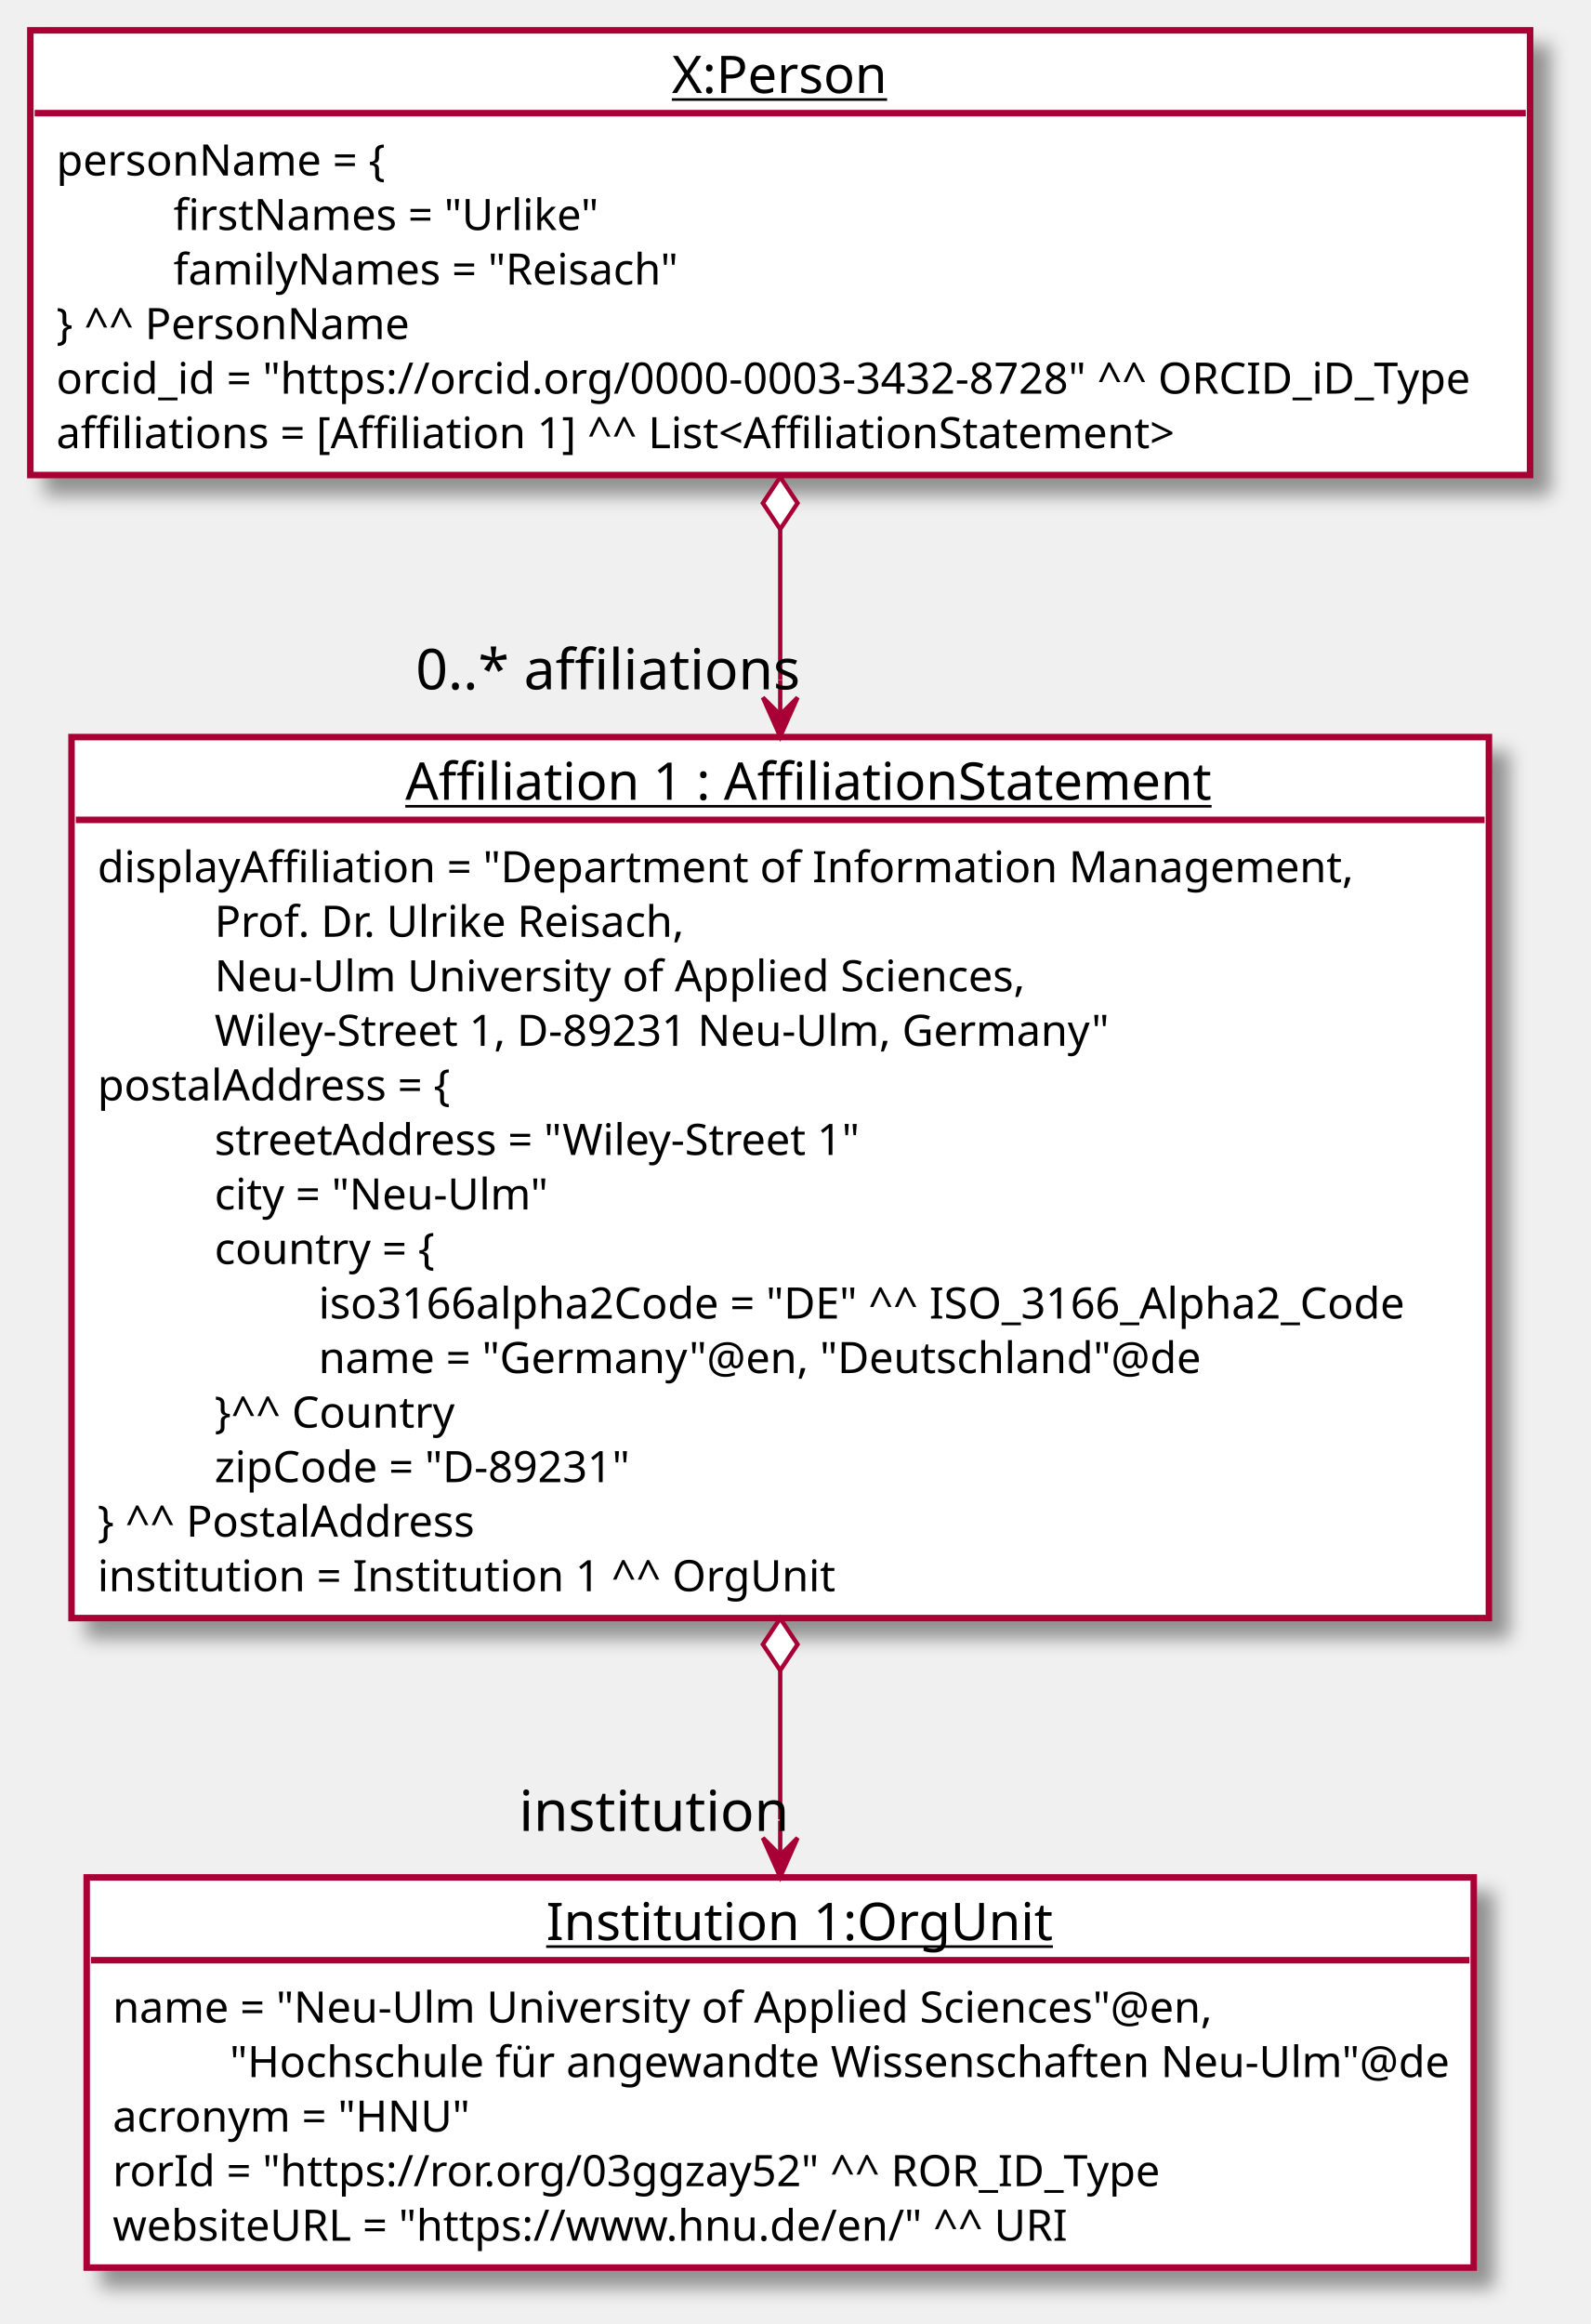
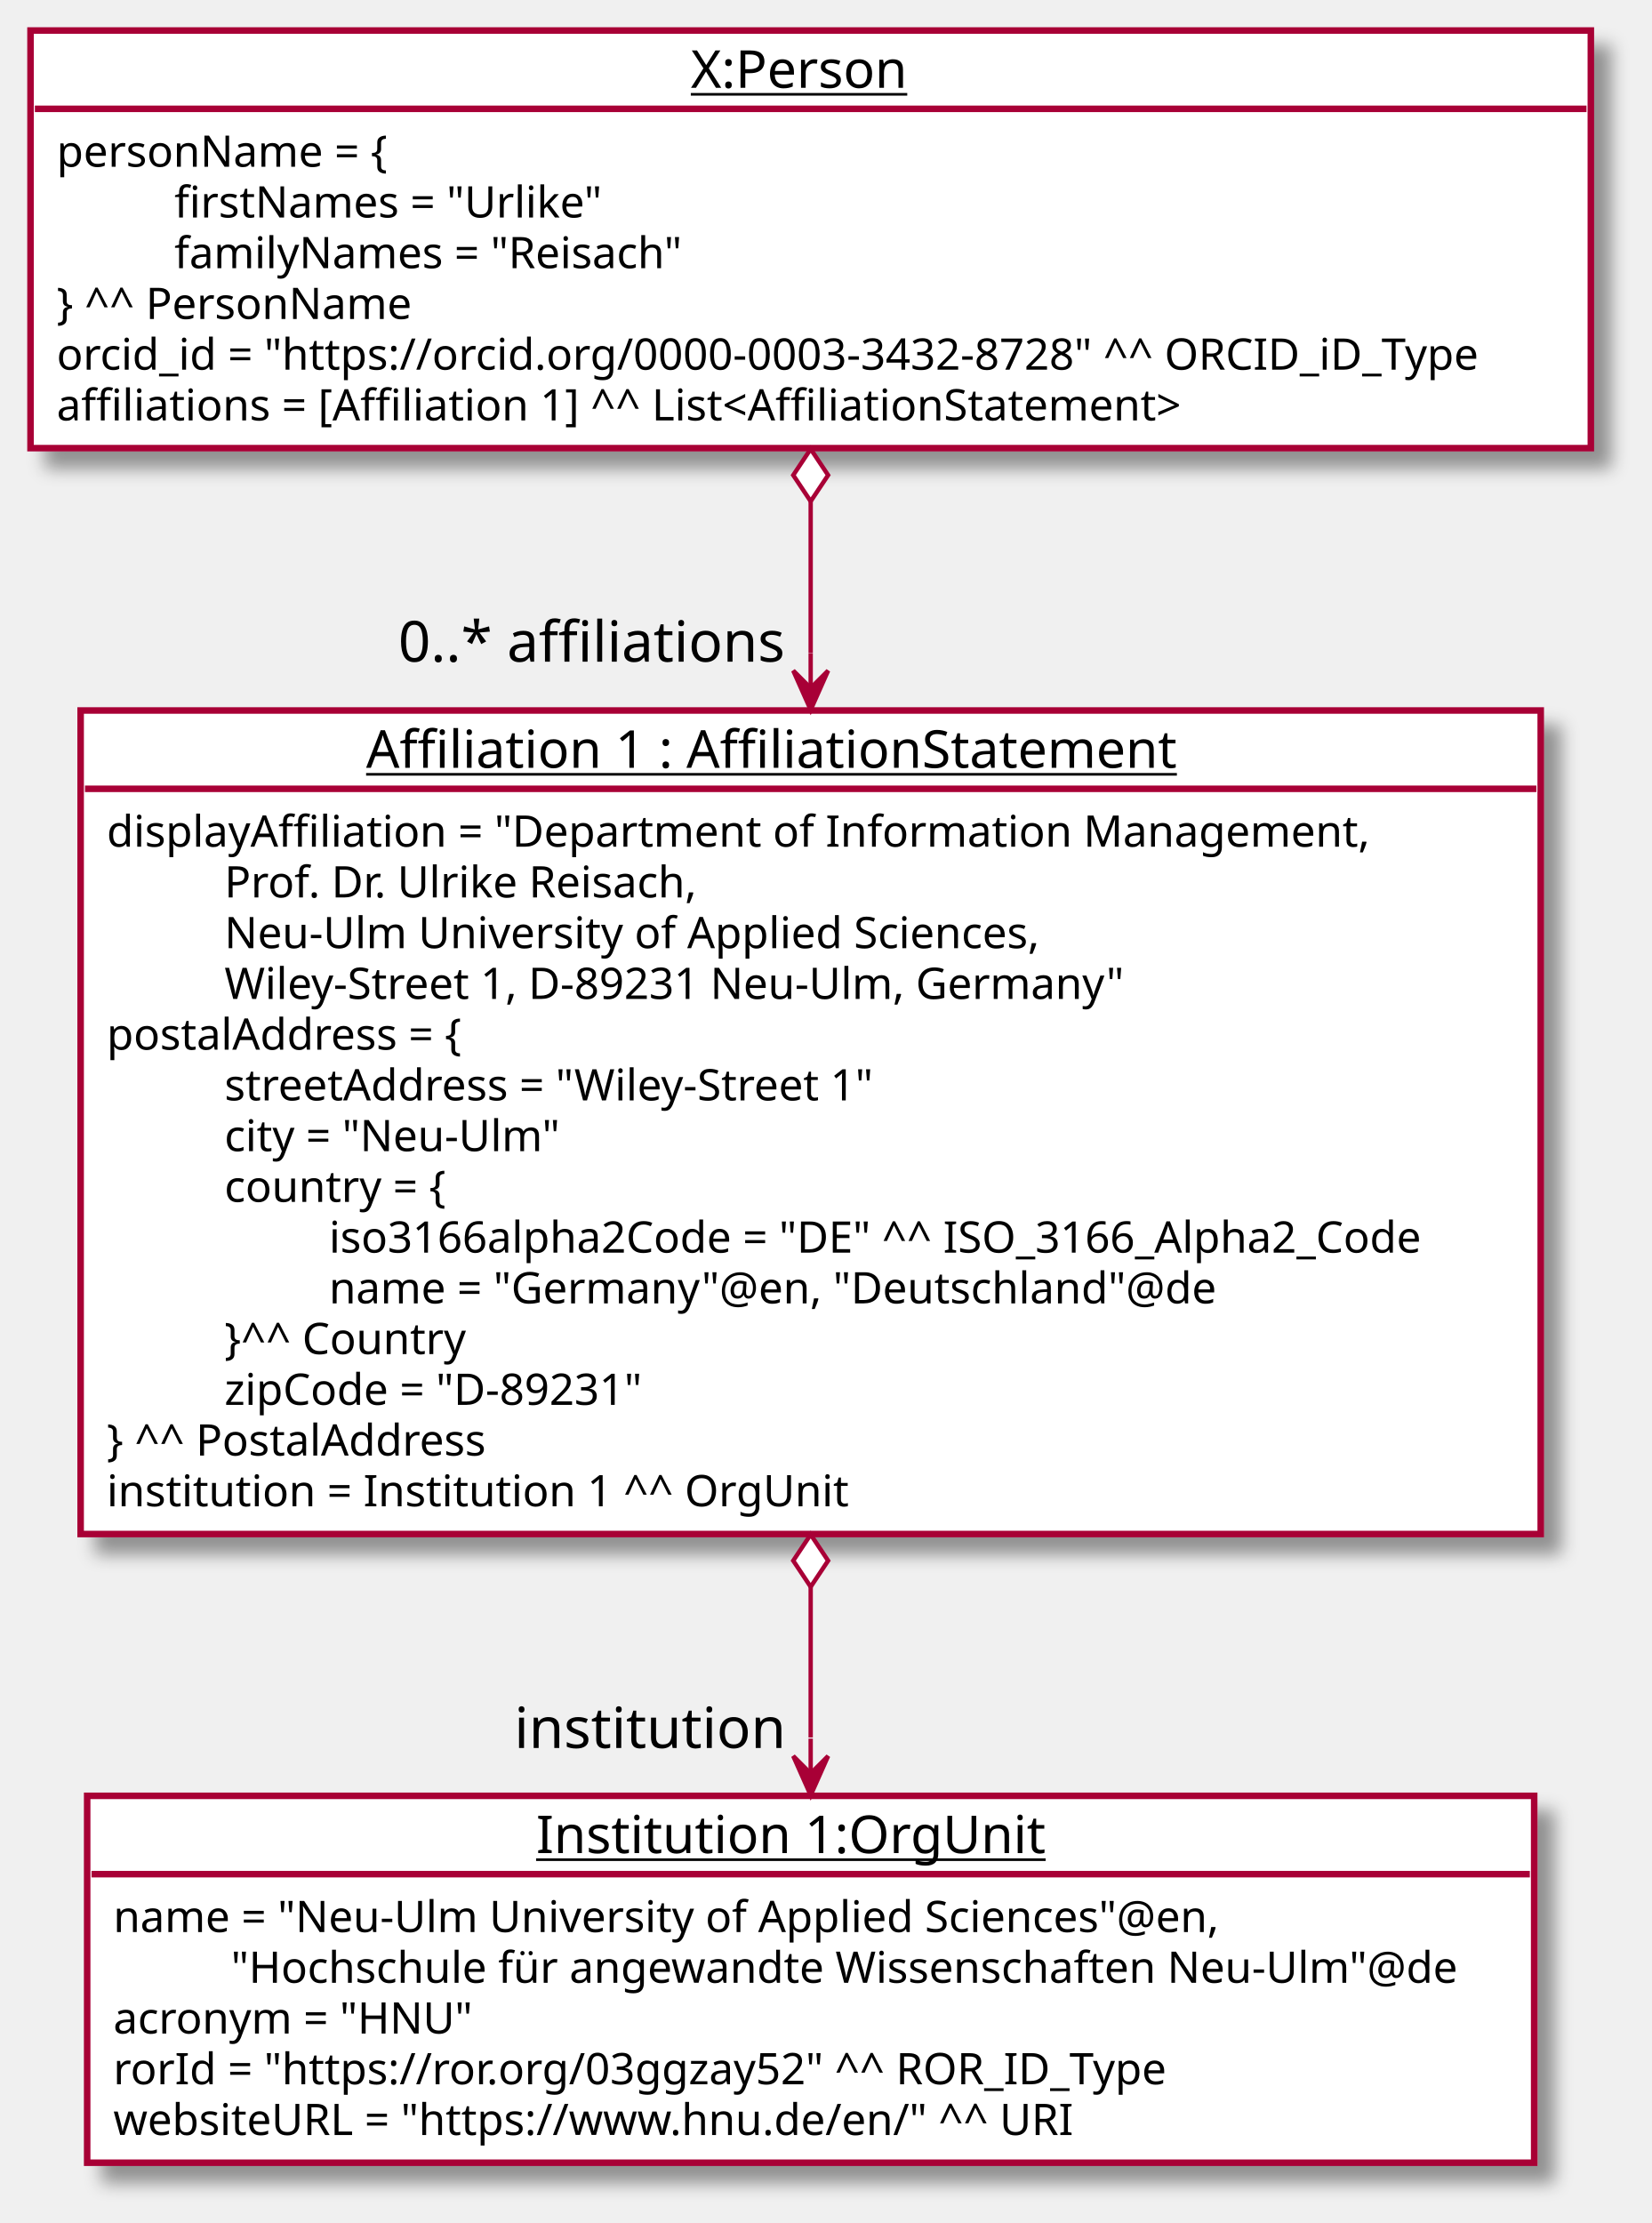
- <svg xmlns="http://www.w3.org/2000/svg" contentScriptType="application/ecmascript" contentStyleType="text/css" height="536px" preserveAspectRatio="none" style="width:367px;height:536px;background:#FFFFFF;" version="1.1" viewBox="0 0 367 536" width="367px" zoomAndPan="magnify">
+ <svg xmlns="http://www.w3.org/2000/svg" contentScriptType="application/ecmascript" contentStyleType="text/css" height="510px" preserveAspectRatio="none" style="width:379px;height:510px;background:#FFFFFF;" version="1.1" viewBox="0 0 379 510" width="379px" zoomAndPan="magnify">
  <defs>
    <filter height="300%" id="f1rym8i2vip7bc" width="300%" x="-1" y="-1">
      <feGaussianBlur result="blurOut" stdDeviation="2.0" />
      <feColorMatrix in="blurOut" result="blurOut2" type="matrix" values="0 0 0 0 0 0 0 0 0 0 0 0 0 0 0 0 0 0 .4 0" />
      <feOffset dx="4.0" dy="4.0" in="blurOut2" result="blurOut3" />
      <feBlend in="SourceGraphic" in2="blurOut3" mode="normal" />
    </filter>
  </defs>
  <g>
-     <rect fill="#FFFFFF" filter="url(#f1rym8i2vip7bc)" height="102.562" style="stroke:#A80036;stroke-width:1.5;" width="346" x="7" y="7" />
-     <text fill="#000000" font-family="sans-serif" font-size="12" lengthAdjust="spacing" text-decoration="underline" textLength="50" x="155" y="21.457">X:Person</text>
-     <line style="stroke:#A80036;stroke-width:1.5;" x1="8" x2="352" y1="26.094" y2="26.094" />
-     <text fill="#000000" font-family="sans-serif" font-size="10" lengthAdjust="spacing" textLength="74" x="13" y="40.475">personName = {</text>
-     <text fill="#000000" font-family="sans-serif" font-size="10" lengthAdjust="spacing" textLength="94" x="40" y="53.053">firstNames = "Urlike"</text>
-     <text fill="#000000" font-family="sans-serif" font-size="10" lengthAdjust="spacing" textLength="119" x="40" y="65.631">familyNames = "Reisach"</text>
-     <text fill="#000000" font-family="sans-serif" font-size="10" lengthAdjust="spacing" textLength="79" x="13" y="78.209">} ^^ PersonName</text>
-     <text fill="#000000" font-family="sans-serif" font-size="10" lengthAdjust="spacing" textLength="334" x="13" y="90.787">orcid_id = "https://orcid.org/0000-0003-3432-8728" ^^ ORCID_iD_Type</text>
-     <text fill="#000000" font-family="sans-serif" font-size="10" lengthAdjust="spacing" textLength="261" x="13" y="103.365">affiliations = [Affiliation 1] ^^ List&lt;AffiliationStatement&gt;</text>
-     <rect fill="#FFFFFF" filter="url(#f1rym8i2vip7bc)" height="89.984" style="stroke:#A80036;stroke-width:1.5;" width="320" x="20" y="433" />
-     <text fill="#000000" font-family="sans-serif" font-size="12" lengthAdjust="spacing" text-decoration="underline" textLength="108" x="126" y="447.457">Institution 1:OrgUnit</text>
-     <line style="stroke:#A80036;stroke-width:1.5;" x1="21" x2="339" y1="452.094" y2="452.094" />
-     <text fill="#000000" font-family="sans-serif" font-size="10" lengthAdjust="spacing" textLength="260" x="26" y="466.475">name = "Neu-Ulm University of Applied Sciences"@en,</text>
-     <text fill="#000000" font-family="sans-serif" font-size="10" lengthAdjust="spacing" textLength="281" x="53" y="479.053">"Hochschule für angewandte Wissenschaften Neu-Ulm"@de</text>
-     <text fill="#000000" font-family="sans-serif" font-size="10" lengthAdjust="spacing" textLength="82" x="26" y="491.631">acronym = "HNU"</text>
-     <text fill="#000000" font-family="sans-serif" font-size="10" lengthAdjust="spacing" textLength="241" x="26" y="504.209">rorId = "https://ror.org/03ggzay52" ^^ ROR_ID_Type</text>
-     <text fill="#000000" font-family="sans-serif" font-size="10" lengthAdjust="spacing" textLength="214" x="26" y="516.787">websiteURL = "https://www.hnu.de/en/" ^^ URI</text>
-     <rect fill="#FFFFFF" filter="url(#f1rym8i2vip7bc)" height="203.188" style="stroke:#A80036;stroke-width:1.5;" width="327" x="16.5" y="170" />
-     <text fill="#000000" font-family="sans-serif" font-size="12" lengthAdjust="spacing" text-decoration="underline" textLength="173" x="93.5" y="184.457">Affiliation 1 : AffiliationStatement</text>
-     <line style="stroke:#A80036;stroke-width:1.5;" x1="17.5" x2="342.5" y1="189.094" y2="189.094" />
-     <text fill="#000000" font-family="sans-serif" font-size="10" lengthAdjust="spacing" textLength="288" x="22.5" y="203.475">displayAffiliation = "Department of Information Management,</text>
-     <text fill="#000000" font-family="sans-serif" font-size="10" lengthAdjust="spacing" textLength="111" x="49.5" y="216.053">Prof. Dr. Ulrike Reisach,</text>
-     <text fill="#000000" font-family="sans-serif" font-size="10" lengthAdjust="spacing" textLength="191" x="49.5" y="228.631">Neu-Ulm University of Applied Sciences,</text>
-     <text fill="#000000" font-family="sans-serif" font-size="10" lengthAdjust="spacing" textLength="209" x="49.5" y="241.209">Wiley-Street 1, D-89231 Neu-Ulm, Germany"</text>
-     <text fill="#000000" font-family="sans-serif" font-size="10" lengthAdjust="spacing" textLength="79" x="22.5" y="253.787">postalAddress = {</text>
-     <text fill="#000000" font-family="sans-serif" font-size="10" lengthAdjust="spacing" textLength="147" x="49.5" y="266.365">streetAddress = "Wiley-Street 1"</text>
-     <text fill="#000000" font-family="sans-serif" font-size="10" lengthAdjust="spacing" textLength="78" x="49.5" y="278.943">city = "Neu-Ulm"</text>
-     <text fill="#000000" font-family="sans-serif" font-size="10" lengthAdjust="spacing" textLength="50" x="49.5" y="291.522">country = {</text>
-     <text fill="#000000" font-family="sans-serif" font-size="10" lengthAdjust="spacing" textLength="264" x="73.5" y="304.1">iso3166alpha2Code = "DE" ^^ ISO_3166_Alpha2_Code</text>
-     <text fill="#000000" font-family="sans-serif" font-size="10" lengthAdjust="spacing" textLength="207" x="73.5" y="316.678">name = "Germany"@en, "Deutschland"@de</text>
-     <text fill="#000000" font-family="sans-serif" font-size="10" lengthAdjust="spacing" textLength="52" x="49.5" y="329.256">}^^ Country</text>
-     <text fill="#000000" font-family="sans-serif" font-size="10" lengthAdjust="spacing" textLength="99" x="49.5" y="341.834">zipCode = "D-89231"</text>
-     <text fill="#000000" font-family="sans-serif" font-size="10" lengthAdjust="spacing" textLength="84" x="22.5" y="354.412">} ^^ PostalAddress</text>
-     <text fill="#000000" font-family="sans-serif" font-size="10" lengthAdjust="spacing" textLength="165" x="22.5" y="366.99">institution = Institution 1 ^^ OrgUnit</text>
-     <path codeLine="67" d="M180,385.25 C180,385.25 180,409.18 180,419.64 " fill="none" id="Aff1-Ins1" style="stroke:#A80036;stroke-width:1.0;" />
-     <polygon fill="#A80036" points="180,432.89,184,423.89,180,427.89,176,423.89,180,432.89" style="stroke:#A80036;stroke-width:1.0;" />
-     <line style="stroke:#A80036;stroke-width:1.0;" x1="180" x2="180" y1="427.89" y2="419.89" />
-     <polygon fill="#FFFFFF" points="180,373.25,176,379.25,180,385.25,184,379.25,180,373.25" style="stroke:#A80036;stroke-width:1.0;" />
-     <text fill="#000000" font-family="sans-serif" font-size="13" lengthAdjust="spacing" textLength="56" x="119.713" y="422.281">institution</text>
-     <path codeLine="70" d="M180,122.04 C180,122.04 180,145.29 180,156.82 " fill="none" id="X-Aff1" style="stroke:#A80036;stroke-width:1.0;" />
-     <polygon fill="#A80036" points="180,169.87,184,160.87,180,164.87,176,160.87,180,169.87" style="stroke:#A80036;stroke-width:1.0;" />
-     <line style="stroke:#A80036;stroke-width:1.0;" x1="180" x2="180" y1="164.87" y2="156.87" />
-     <polygon fill="#FFFFFF" points="180,110.04,176,116.04,180,122.04,184,116.04,180,110.04" style="stroke:#A80036;stroke-width:1.0;" />
-     <text fill="#000000" font-family="sans-serif" font-size="13" lengthAdjust="spacing" textLength="81" x="95.899" y="158.978">0..* affiliations</text>
+     <rect fill="#FFFFFF" filter="url(#f1rym8i2vip7bc)" height="95.812" style="stroke:#A80036;stroke-width:1.5;" width="358" x="7" y="7" />
+     <text fill="#000000" font-family="sans-serif" font-size="12" lengthAdjust="spacing" text-decoration="underline" textLength="55" x="158.5" y="20.139">X:Person</text>
+     <line style="stroke:#A80036;stroke-width:1.5;" x1="8" x2="364" y1="24.969" y2="24.969" />
+     <text fill="#000000" font-family="sans-serif" font-size="10" lengthAdjust="spacing" textLength="83" x="13" y="38.251">personName = {</text>
+     <text fill="#000000" font-family="sans-serif" font-size="10" lengthAdjust="spacing" textLength="105" x="40" y="49.892">firstNames = "Urlike"</text>
+     <text fill="#000000" font-family="sans-serif" font-size="10" lengthAdjust="spacing" textLength="126" x="40" y="61.532">familyNames = "Reisach"</text>
+     <text fill="#000000" font-family="sans-serif" font-size="10" lengthAdjust="spacing" textLength="92" x="13" y="73.173">} ^^ PersonName</text>
+     <text fill="#000000" font-family="sans-serif" font-size="10" lengthAdjust="spacing" textLength="346" x="13" y="84.814">orcid_id = "https://orcid.org/0000-0003-3432-8728" ^^ ORCID_iD_Type</text>
+     <text fill="#000000" font-family="sans-serif" font-size="10" lengthAdjust="spacing" textLength="278" x="13" y="96.454">affiliations = [Affiliation 1] ^^ List&lt;AffiliationStatement&gt;</text>
+     <rect fill="#FFFFFF" filter="url(#f1rym8i2vip7bc)" height="84.172" style="stroke:#A80036;stroke-width:1.5;" width="332" x="20" y="412" />
+     <text fill="#000000" font-family="sans-serif" font-size="12" lengthAdjust="spacing" text-decoration="underline" textLength="126" x="123" y="425.139">Institution 1:OrgUnit</text>
+     <line style="stroke:#A80036;stroke-width:1.5;" x1="21" x2="351" y1="429.969" y2="429.969" />
+     <text fill="#000000" font-family="sans-serif" font-size="10" lengthAdjust="spacing" textLength="270" x="26" y="443.251">name = "Neu-Ulm University of Applied Sciences"@en,</text>
+     <text fill="#000000" font-family="sans-serif" font-size="10" lengthAdjust="spacing" textLength="293" x="53" y="454.892">"Hochschule für angewandte Wissenschaften Neu-Ulm"@de</text>
+     <text fill="#000000" font-family="sans-serif" font-size="10" lengthAdjust="spacing" textLength="91" x="26" y="466.532">acronym = "HNU"</text>
+     <text fill="#000000" font-family="sans-serif" font-size="10" lengthAdjust="spacing" textLength="258" x="26" y="478.173">rorId = "https://ror.org/03ggzay52" ^^ ROR_ID_Type</text>
+     <text fill="#000000" font-family="sans-serif" font-size="10" lengthAdjust="spacing" textLength="234" x="26" y="489.813">websiteURL = "https://www.hnu.de/en/" ^^ URI</text>
+     <rect fill="#FFFFFF" filter="url(#f1rym8i2vip7bc)" height="188.938" style="stroke:#A80036;stroke-width:1.5;" width="335" x="18.5" y="163" />
+     <text fill="#000000" font-family="sans-serif" font-size="12" lengthAdjust="spacing" text-decoration="underline" textLength="204" x="84" y="176.139">Affiliation 1 : AffiliationStatement</text>
+     <line style="stroke:#A80036;stroke-width:1.5;" x1="19.5" x2="352.5" y1="180.969" y2="180.969" />
+     <text fill="#000000" font-family="sans-serif" font-size="10" lengthAdjust="spacing" textLength="301" x="24.5" y="194.251">displayAffiliation = "Department of Information Management,</text>
+     <text fill="#000000" font-family="sans-serif" font-size="10" lengthAdjust="spacing" textLength="115" x="51.5" y="205.892">Prof. Dr. Ulrike Reisach,</text>
+     <text fill="#000000" font-family="sans-serif" font-size="10" lengthAdjust="spacing" textLength="195" x="51.5" y="217.532">Neu-Ulm University of Applied Sciences,</text>
+     <text fill="#000000" font-family="sans-serif" font-size="10" lengthAdjust="spacing" textLength="221" x="51.5" y="229.173">Wiley-Street 1, D-89231 Neu-Ulm, Germany"</text>
+     <text fill="#000000" font-family="sans-serif" font-size="10" lengthAdjust="spacing" textLength="88" x="24.5" y="240.814">postalAddress = {</text>
+     <text fill="#000000" font-family="sans-serif" font-size="10" lengthAdjust="spacing" textLength="161" x="51.5" y="252.454">streetAddress = "Wiley-Street 1"</text>
+     <text fill="#000000" font-family="sans-serif" font-size="10" lengthAdjust="spacing" textLength="85" x="51.5" y="264.095">city = "Neu-Ulm"</text>
+     <text fill="#000000" font-family="sans-serif" font-size="10" lengthAdjust="spacing" textLength="57" x="51.5" y="275.735">country = {</text>
+     <text fill="#000000" font-family="sans-serif" font-size="10" lengthAdjust="spacing" textLength="272" x="75.5" y="287.376">iso3166alpha2Code = "DE" ^^ ISO_3166_Alpha2_Code</text>
+     <text fill="#000000" font-family="sans-serif" font-size="10" lengthAdjust="spacing" textLength="220" x="75.5" y="299.017">name = "Germany"@en, "Deutschland"@de</text>
+     <text fill="#000000" font-family="sans-serif" font-size="10" lengthAdjust="spacing" textLength="65" x="51.5" y="310.657">}^^ Country</text>
+     <text fill="#000000" font-family="sans-serif" font-size="10" lengthAdjust="spacing" textLength="105" x="51.5" y="322.298">zipCode = "D-89231"</text>
+     <text fill="#000000" font-family="sans-serif" font-size="10" lengthAdjust="spacing" textLength="97" x="24.5" y="333.938">} ^^ PostalAddress</text>
+     <text fill="#000000" font-family="sans-serif" font-size="10" lengthAdjust="spacing" textLength="178" x="24.5" y="345.579">institution = Institution 1 ^^ OrgUnit</text>
+     <path codeLine="67" d="M186,364.05 C186,364.05 186,388.14 186,398.62 " fill="none" id="Aff1-Ins1" style="stroke:#A80036;stroke-width:1.0;" />
+     <polygon fill="#A80036" points="186,411.87,190,402.87,186,406.87,182,402.87,186,411.87" style="stroke:#A80036;stroke-width:1.0;" />
+     <line style="stroke:#A80036;stroke-width:1.0;" x1="186" x2="186" y1="406.87" y2="398.87" />
+     <polygon fill="#FFFFFF" points="186,352.05,182,358.05,186,364.05,190,358.05,186,352.05" style="stroke:#A80036;stroke-width:1.0;" />
+     <text fill="#000000" font-family="sans-serif" font-size="13" lengthAdjust="spacing" textLength="63" x="117.98" y="401.024">institution</text>
+     <path codeLine="70" d="M186,115.01 C186,115.01 186,138.25 186,149.8 " fill="none" id="X-Aff1" style="stroke:#A80036;stroke-width:1.0;" />
+     <polygon fill="#A80036" points="186,162.86,190,153.86,186,157.86,182,153.86,186,162.86" style="stroke:#A80036;stroke-width:1.0;" />
+     <line style="stroke:#A80036;stroke-width:1.0;" x1="186" x2="186" y1="157.86" y2="149.86" />
+     <polygon fill="#FFFFFF" points="186,103.01,182,109.01,186,115.01,190,109.01,186,103.01" style="stroke:#A80036;stroke-width:1.0;" />
+     <text fill="#000000" font-family="sans-serif" font-size="13" lengthAdjust="spacing" textLength="91" x="91.374" y="151.795">0..* affiliations</text>
  </g>
</svg>
